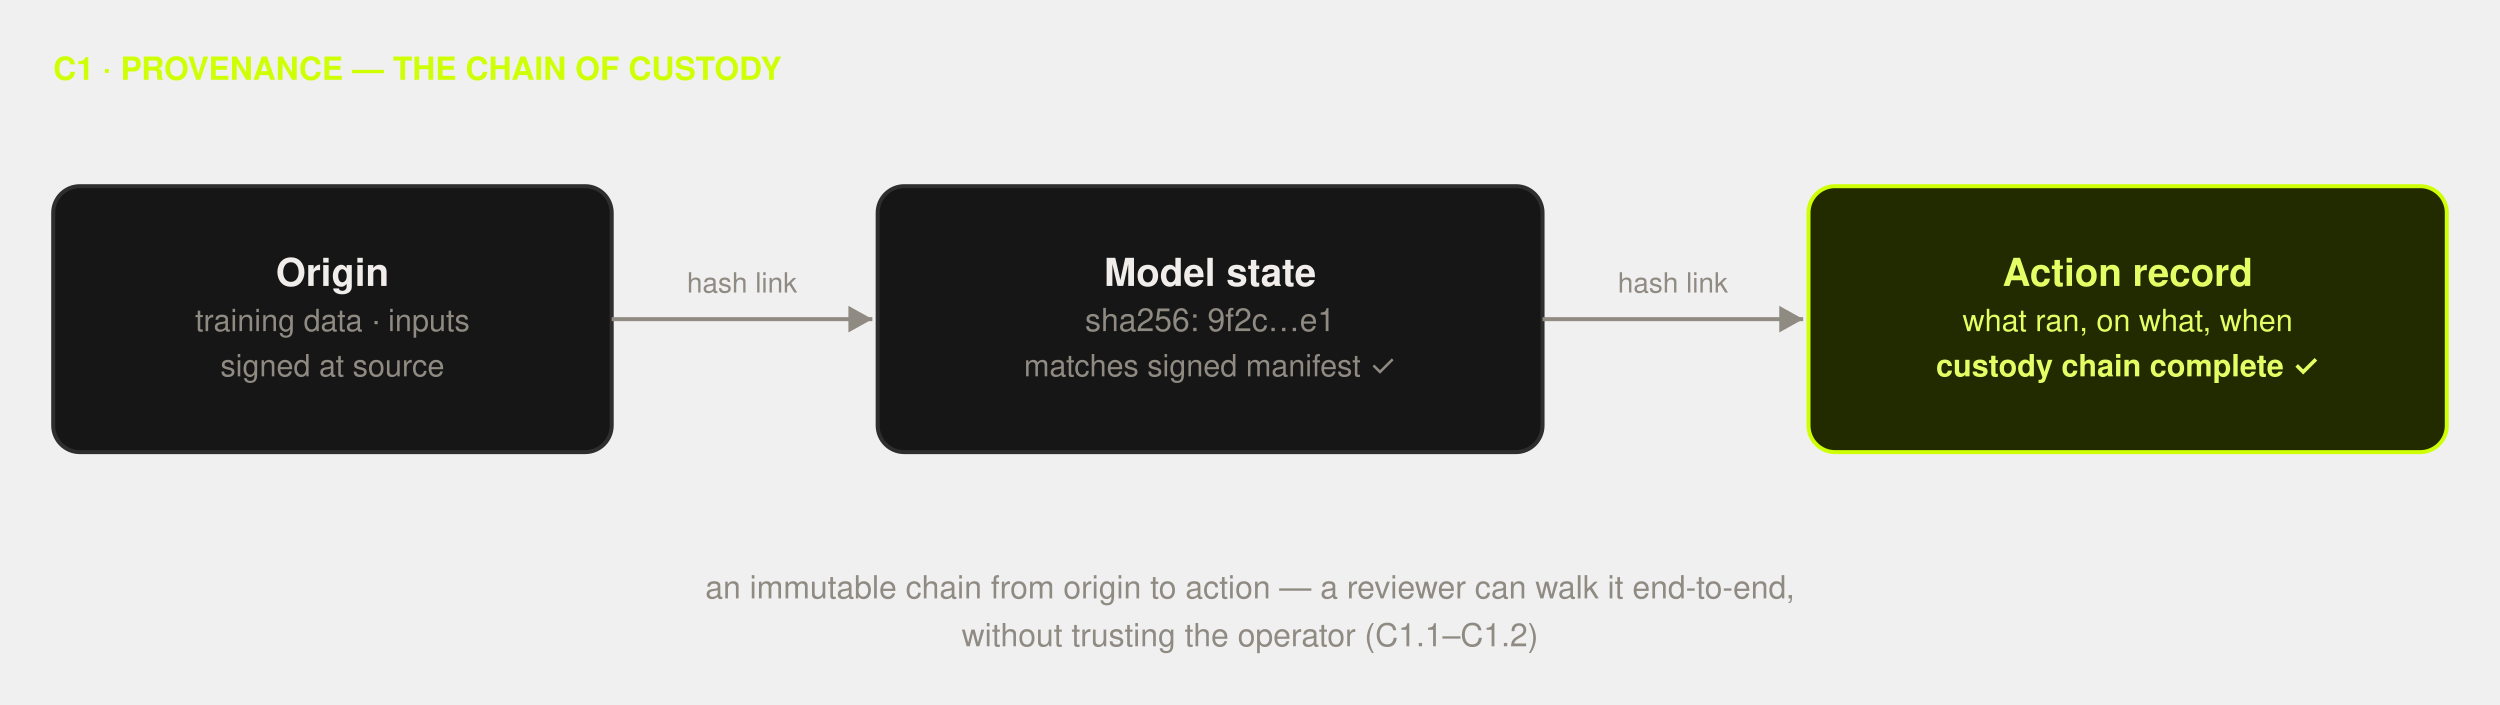
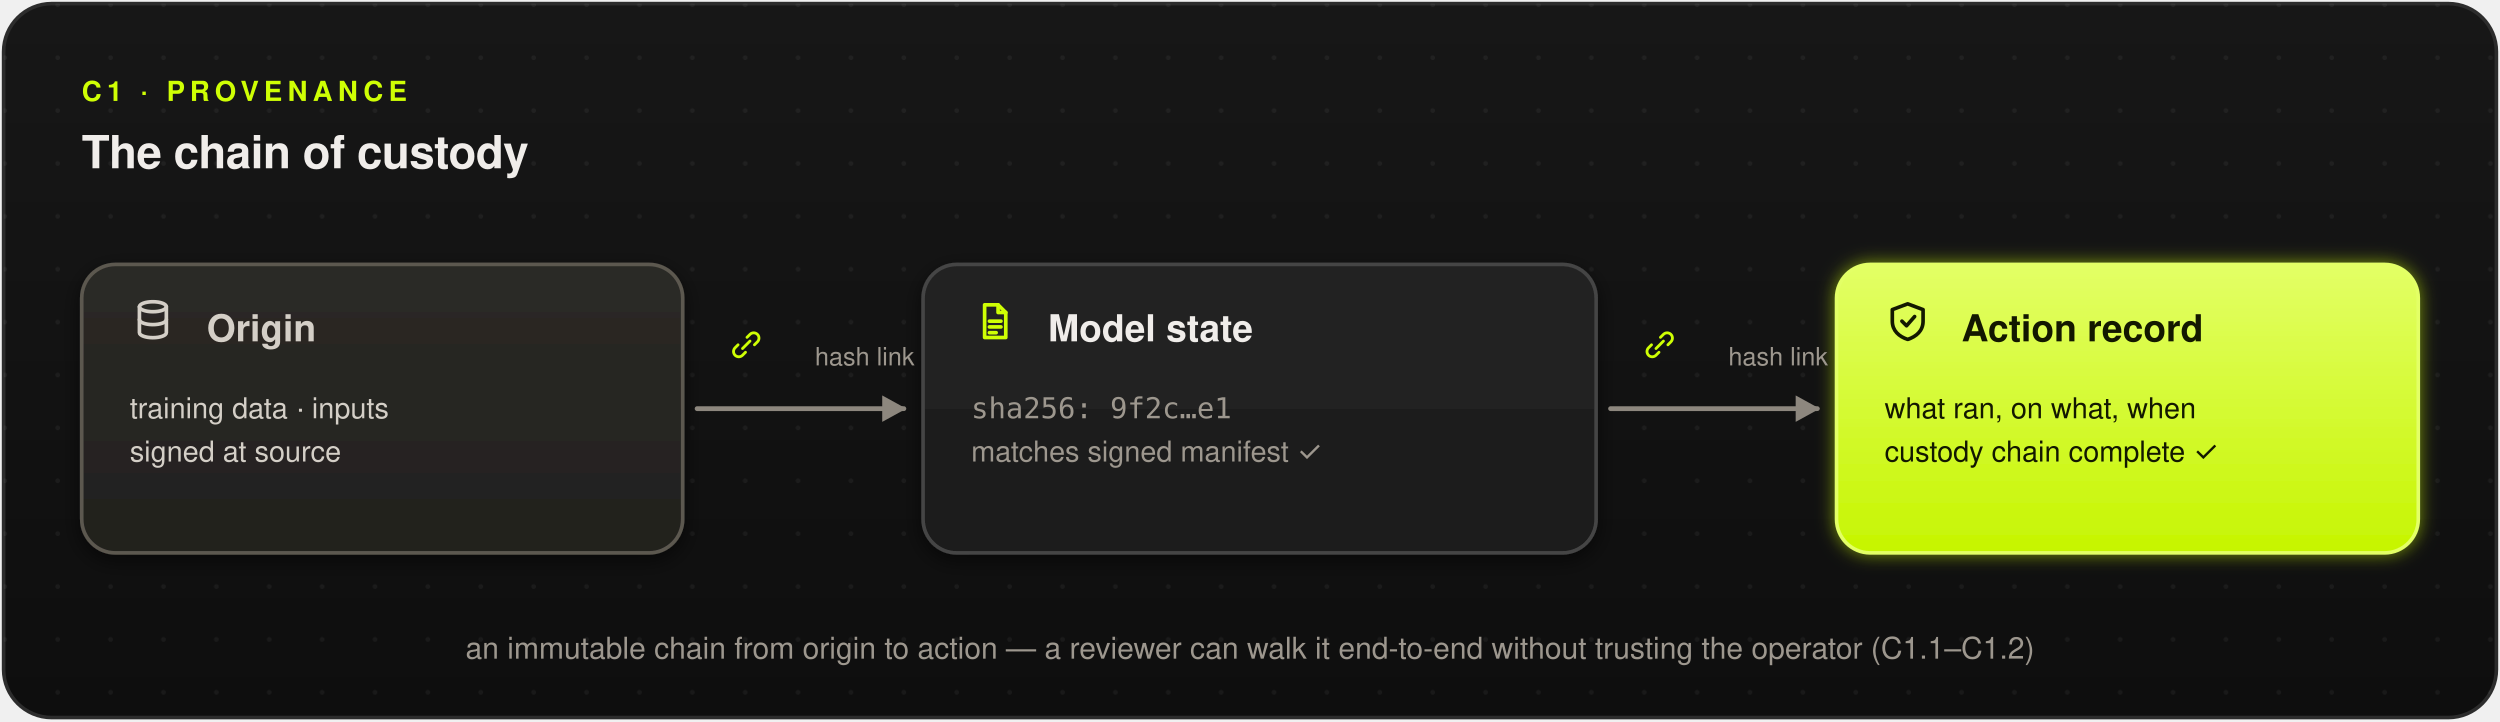
- <svg xmlns="http://www.w3.org/2000/svg" width="940" height="265" viewBox="0 0 940 265" font-family="Montserrat,'Source Sans 3',-apple-system,'Segoe UI',Helvetica,Arial,sans-serif">
-   <text x="20" y="30" font-size="12" fill="#cfff04" font-weight="600" text-anchor="start">C1 · PROVENANCE — THE CHAIN OF CUSTODY</text>
-   <rect x="20" y="70" width="210" height="100" rx="10" fill="#161616" stroke="#2e2e2e" stroke-width="1.5" />
-   <text x="125.0" y="107.5" font-size="14.5" fill="#f0edea" font-weight="600" text-anchor="middle">Origin</text>
-   <text x="125.0" y="124.5" font-size="11.5" fill="#8f8a82" text-anchor="middle">training data · inputs</text>
-   <text x="125.0" y="141.5" font-size="11.5" fill="#8f8a82" text-anchor="middle">signed at source</text>
-   <rect x="330" y="70" width="250" height="100" rx="10" fill="#161616" stroke="#2e2e2e" stroke-width="1.5" />
-   <text x="455.0" y="107.5" font-size="14.5" fill="#f0edea" font-weight="600" text-anchor="middle">Model state</text>
-   <text x="455.0" y="124.5" font-size="12" fill="#8f8a82" text-anchor="middle">sha256: 9f2c…e1</text>
-   <text x="455.0" y="141.5" font-size="11.5" fill="#8f8a82" text-anchor="middle">matches signed manifest ✓</text>
-   <rect x="680" y="70" width="240" height="100" rx="10" fill="#222b00" stroke="#cfff04" stroke-width="1.5" />
-   <text x="800.0" y="107.5" font-size="14.5" fill="#e3ff66" font-weight="600" text-anchor="middle">Action record</text>
-   <text x="800.0" y="124.5" font-size="11.5" fill="#e3ff66" text-anchor="middle">what ran, on what, when</text>
-   <text x="800.0" y="141.5" font-size="11.5" fill="#e3ff66" font-weight="600" text-anchor="middle">custody chain complete ✓</text>
-   <line x1="230" y1="120" x2="328" y2="120" stroke="#8f8a82" stroke-width="1.5" />
-   <polygon points="328,120 319,115 319,125" fill="#8f8a82" />
-   <text x="279" y="110" font-size="10.5" fill="#8f8a82" text-anchor="middle">hash link</text>
-   <line x1="580" y1="120" x2="678" y2="120" stroke="#8f8a82" stroke-width="1.5" />
-   <polygon points="678,120 669,115 669,125" fill="#8f8a82" />
-   <text x="629" y="110" font-size="10.5" fill="#8f8a82" text-anchor="middle">hash link</text>
-   <text x="470" y="225" font-size="12" fill="#8f8a82" text-anchor="middle">an immutable chain from origin to action — a reviewer can walk it end-to-end,</text>
-   <text x="470" y="243" font-size="12" fill="#8f8a82" text-anchor="middle">without trusting the operator (C1.1–C1.2)</text>
+ <svg xmlns="http://www.w3.org/2000/svg" width="1040" height="300" viewBox="0 0 1040 300" font-family="Montserrat,'Source Sans 3',-apple-system,'Segoe UI',Helvetica,Arial,sans-serif">
+   <defs>
+     <linearGradient id="gPanel" x1="0" y1="0" x2="0" y2="1">
+       <stop offset="0" stop-color="#171717" />
+       <stop offset="1" stop-color="#0e0e0e" />
+     </linearGradient>
+     <linearGradient id="gCard" x1="0" y1="0" x2="0" y2="1">
+       <stop offset="0" stop-color="#242424" />
+       <stop offset="1" stop-color="#1b1b1b" />
+     </linearGradient>
+     <linearGradient id="gWarm" x1="0" y1="0" x2="0" y2="1">
+       <stop offset="0" stop-color="#2b2a26" />
+       <stop offset="1" stop-color="#22211e" />
+     </linearGradient>
+     <linearGradient id="gLime" x1="0" y1="0" x2="0" y2="1">
+       <stop offset="0" stop-color="#e3ff66" />
+       <stop offset="1" stop-color="#c6f500" />
+     </linearGradient>
+     <linearGradient id="gTint" x1="0" y1="0" x2="0" y2="1">
+       <stop offset="0" stop-color="#2a3608" />
+       <stop offset="1" stop-color="#1e2704" />
+     </linearGradient>
+     <linearGradient id="gRed" x1="0" y1="0" x2="0" y2="1">
+       <stop offset="0" stop-color="#361417" />
+       <stop offset="1" stop-color="#280f12" />
+     </linearGradient>
+     <linearGradient id="gInk" x1="0" y1="0" x2="0" y2="1">
+       <stop offset="0" stop-color="#e3ff66" />
+       <stop offset="1" stop-color="#cfff04" />
+     </linearGradient>
+     <linearGradient id="gGate" x1="0" y1="0" x2="0" y2="1">
+       <stop offset="0" stop-color="#222222" />
+       <stop offset="1" stop-color="#151515" />
+     </linearGradient>
+     <filter id="fShadow" x="-30%" y="-30%" width="160%" height="170%">
+       <feDropShadow dx="0" dy="2.5" stdDeviation="4" flood-color="#000000" flood-opacity="0.55" />
+     </filter>
+     <filter id="fGlow" x="-60%" y="-60%" width="220%" height="220%">
+       <feDropShadow dx="0" dy="0" stdDeviation="3.5" flood-color="#cfff04" flood-opacity="0.55" />
+     </filter>
+     <pattern id="pGrid" width="22" height="22" patternUnits="userSpaceOnUse">
+       <circle cx="2" cy="2" r="1" fill="#ffffff" opacity="0.05" />
+     </pattern>
+   </defs>
+   <rect x="1.5" y="1.5" width="1037" height="297" rx="20" fill="url(#gPanel)" stroke="#2c2c2c" stroke-width="1.5" />
+   <rect x="1.5" y="1.5" width="1037" height="297" rx="20" fill="url(#pGrid)" />
+   <text x="34" y="42" font-size="11.5" font-weight="700" letter-spacing="2.2" fill="#cfff04">C1 · PROVENANCE</text>
+   <text x="34" y="70" font-size="19" font-weight="700" letter-spacing="-0.2" fill="#f0edea">The chain of custody</text>
+   <rect x="34" y="110" width="250" height="120" rx="14" fill="url(#gWarm)" stroke="#5c5850" stroke-width="1.5" filter="url(#fShadow)" />
+   <g transform="translate(54,124) scale(0.8)" fill="none" stroke="#d4cfc7" stroke-width="1.9" stroke-linecap="round" stroke-linejoin="round">
+     <path d="M12 4.5 m-7 0 a7 2.6 0 1 0 14 0 a7 2.6 0 1 0 -14 0" />
+     <path d="M5 4.5 V18 A7 2.6 0 0 0 19 18 V4.5" />
+     <path d="M5 11.2 A7 2.6 0 0 0 19 11.2" />
+   </g>
+   <text x="86" y="142" font-size="15.5" fill="#d4cfc7" text-anchor="start" font-weight="700">Origin</text>
+   <text x="54" y="174" font-size="12" fill="#d4cfc7" text-anchor="start">training data · inputs</text>
+   <text x="54" y="192" font-size="12" fill="#d4cfc7" text-anchor="start">signed at source</text>
+   <rect x="384" y="110" width="280" height="120" rx="14" fill="url(#gCard)" stroke="#454545" stroke-width="1.5" filter="url(#fShadow)" />
+   <g transform="translate(404,124) scale(0.8)" fill="none" stroke="#cfff04" stroke-width="1.9" stroke-linecap="round" stroke-linejoin="round">
+     <path d="M7 3.5 H14 L18 7.5 V20.5 H7 Z" />
+     <path d="M14 3.5 V7.5 H18" />
+     <path d="M9.5 12 H15.5 M9.5 15 H15.5 M9.5 18 H13" />
+   </g>
+   <text x="436" y="142" font-size="15.5" fill="#f0edea" text-anchor="start" font-weight="700">Model state</text>
+   <text x="404" y="174" font-size="12" fill="#9d978e" text-anchor="start" font-family="ui-monospace,'SF Mono',Menlo,Consolas,monospace">sha256: 9f2c…e1</text>
+   <text x="404" y="192" font-size="12" fill="#9d978e" text-anchor="start">matches signed manifest ✓</text>
+   <rect x="764" y="110" width="242" height="120" rx="14" fill="url(#gLime)" stroke="#e3ff66" stroke-width="1.5" filter="url(#fGlow)" />
+   <g transform="translate(784,124) scale(0.8)" fill="none" stroke="#131800" stroke-width="1.9" stroke-linecap="round" stroke-linejoin="round">
+     <path d="M12 3 L20 6 V12 C20 17 16.5 20 12 21.5 C7.5 20 4 17 4 12 V6 Z" />
+     <path d="M9 12 L11.4 14.4 L15.6 9.6" />
+   </g>
+   <text x="816" y="142" font-size="15.5" fill="#131800" text-anchor="start" font-weight="700">Action record</text>
+   <text x="784" y="174" font-size="12" fill="#131800" text-anchor="start">what ran, on what, when</text>
+   <text x="784" y="192" font-size="12" fill="#131800" text-anchor="start">custody chain complete ✓</text>
+   <line x1="290" y1="170" x2="376" y2="170" stroke="#8d877e" stroke-width="2" stroke-linecap="round" />
+   <polygon points="377,170 367,164.5 367,175.5" fill="#8d877e" />
+   <g transform="translate(303.0,136) scale(0.62)" fill="none" stroke="#cfff04" stroke-width="1.9" stroke-linecap="round" stroke-linejoin="round">
+     <path d="M9.5 14.5 L14.5 9.5" />
+     <path d="M12.5 7 L14.5 5 A3.5 3.5 0 0 1 19.5 10 L17.5 12" />
+     <path d="M11.5 17 L9.5 19 A3.5 3.5 0 0 1 4.5 14 L6.5 12" />
+   </g>
+   <text x="339.0" y="152" font-size="10.5" fill="#9d978e" text-anchor="start">hash link</text>
+   <line x1="670" y1="170" x2="756" y2="170" stroke="#8d877e" stroke-width="2" stroke-linecap="round" />
+   <polygon points="757,170 747,164.5 747,175.5" fill="#8d877e" />
+   <g transform="translate(683.0,136) scale(0.62)" fill="none" stroke="#cfff04" stroke-width="1.9" stroke-linecap="round" stroke-linejoin="round">
+     <path d="M9.5 14.5 L14.5 9.5" />
+     <path d="M12.5 7 L14.5 5 A3.5 3.5 0 0 1 19.5 10 L17.5 12" />
+     <path d="M11.5 17 L9.5 19 A3.5 3.5 0 0 1 4.5 14 L6.5 12" />
+   </g>
+   <text x="719.0" y="152" font-size="10.5" fill="#9d978e" text-anchor="start">hash link</text>
+   <text x="520.0" y="274" font-size="12.5" fill="#9d978e" text-anchor="middle">an immutable chain from origin to action — a reviewer can walk it end-to-end without trusting the operator (C1.1–C1.2)</text>
</svg>
